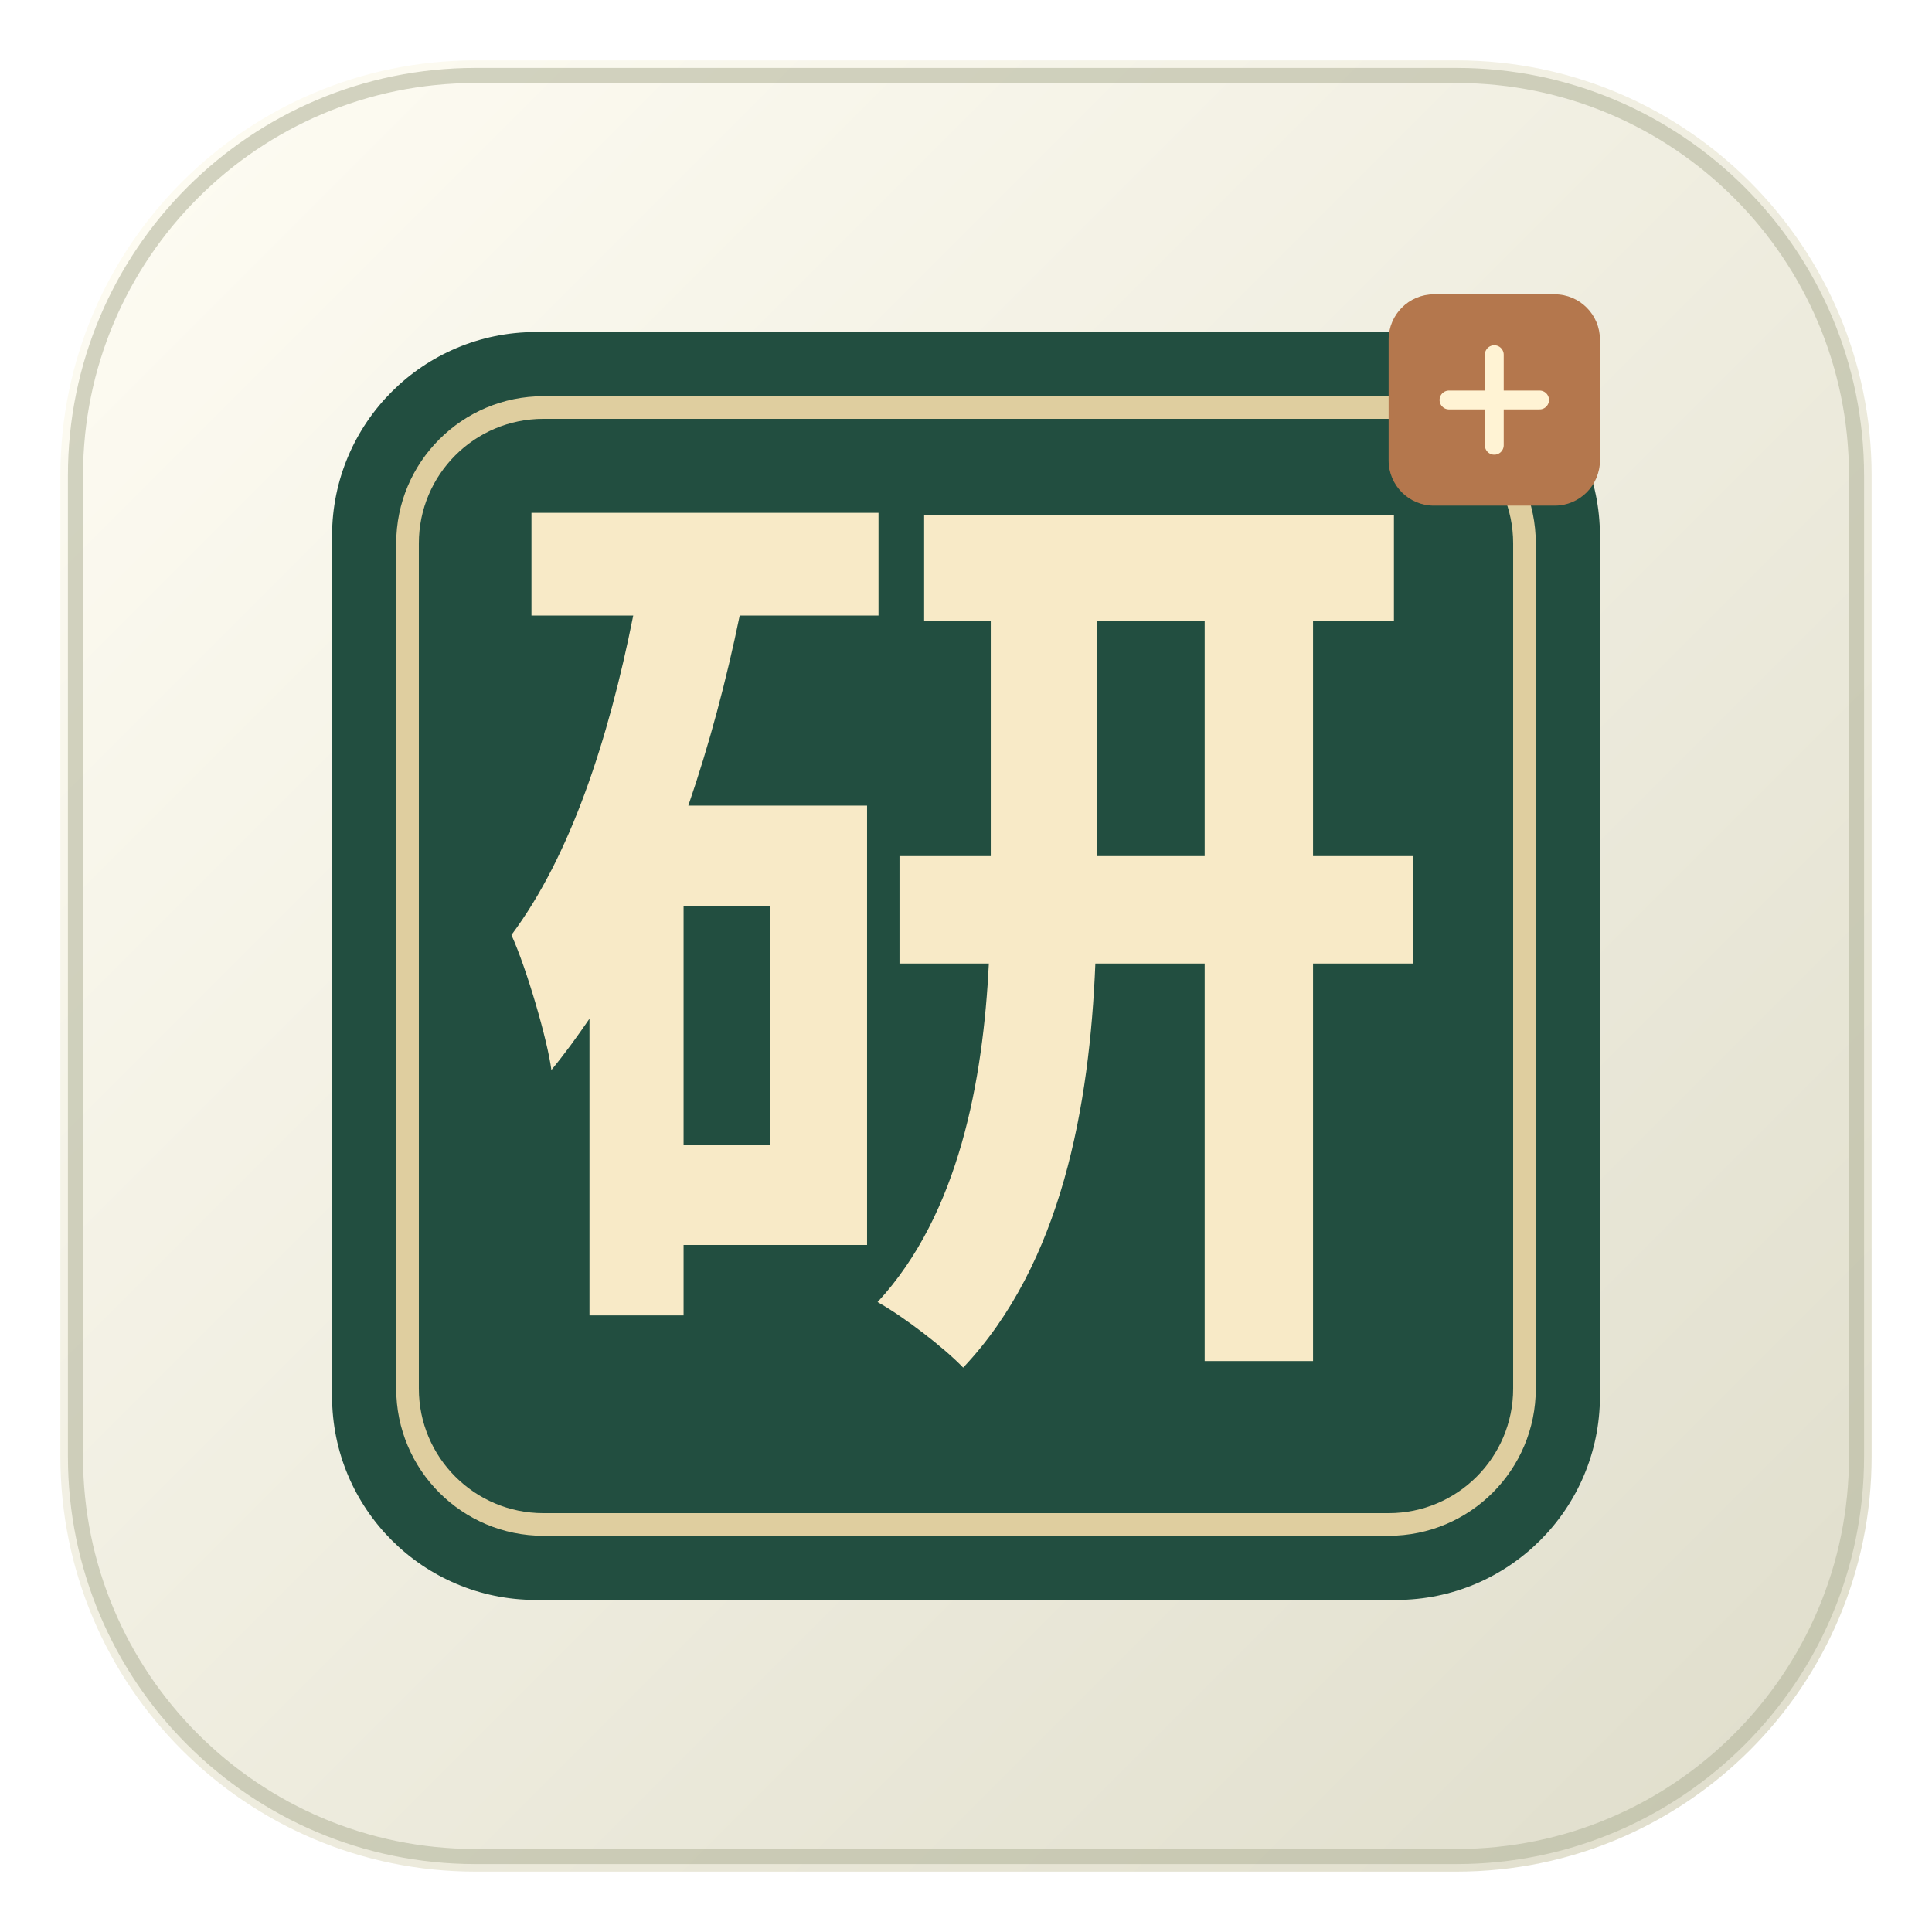
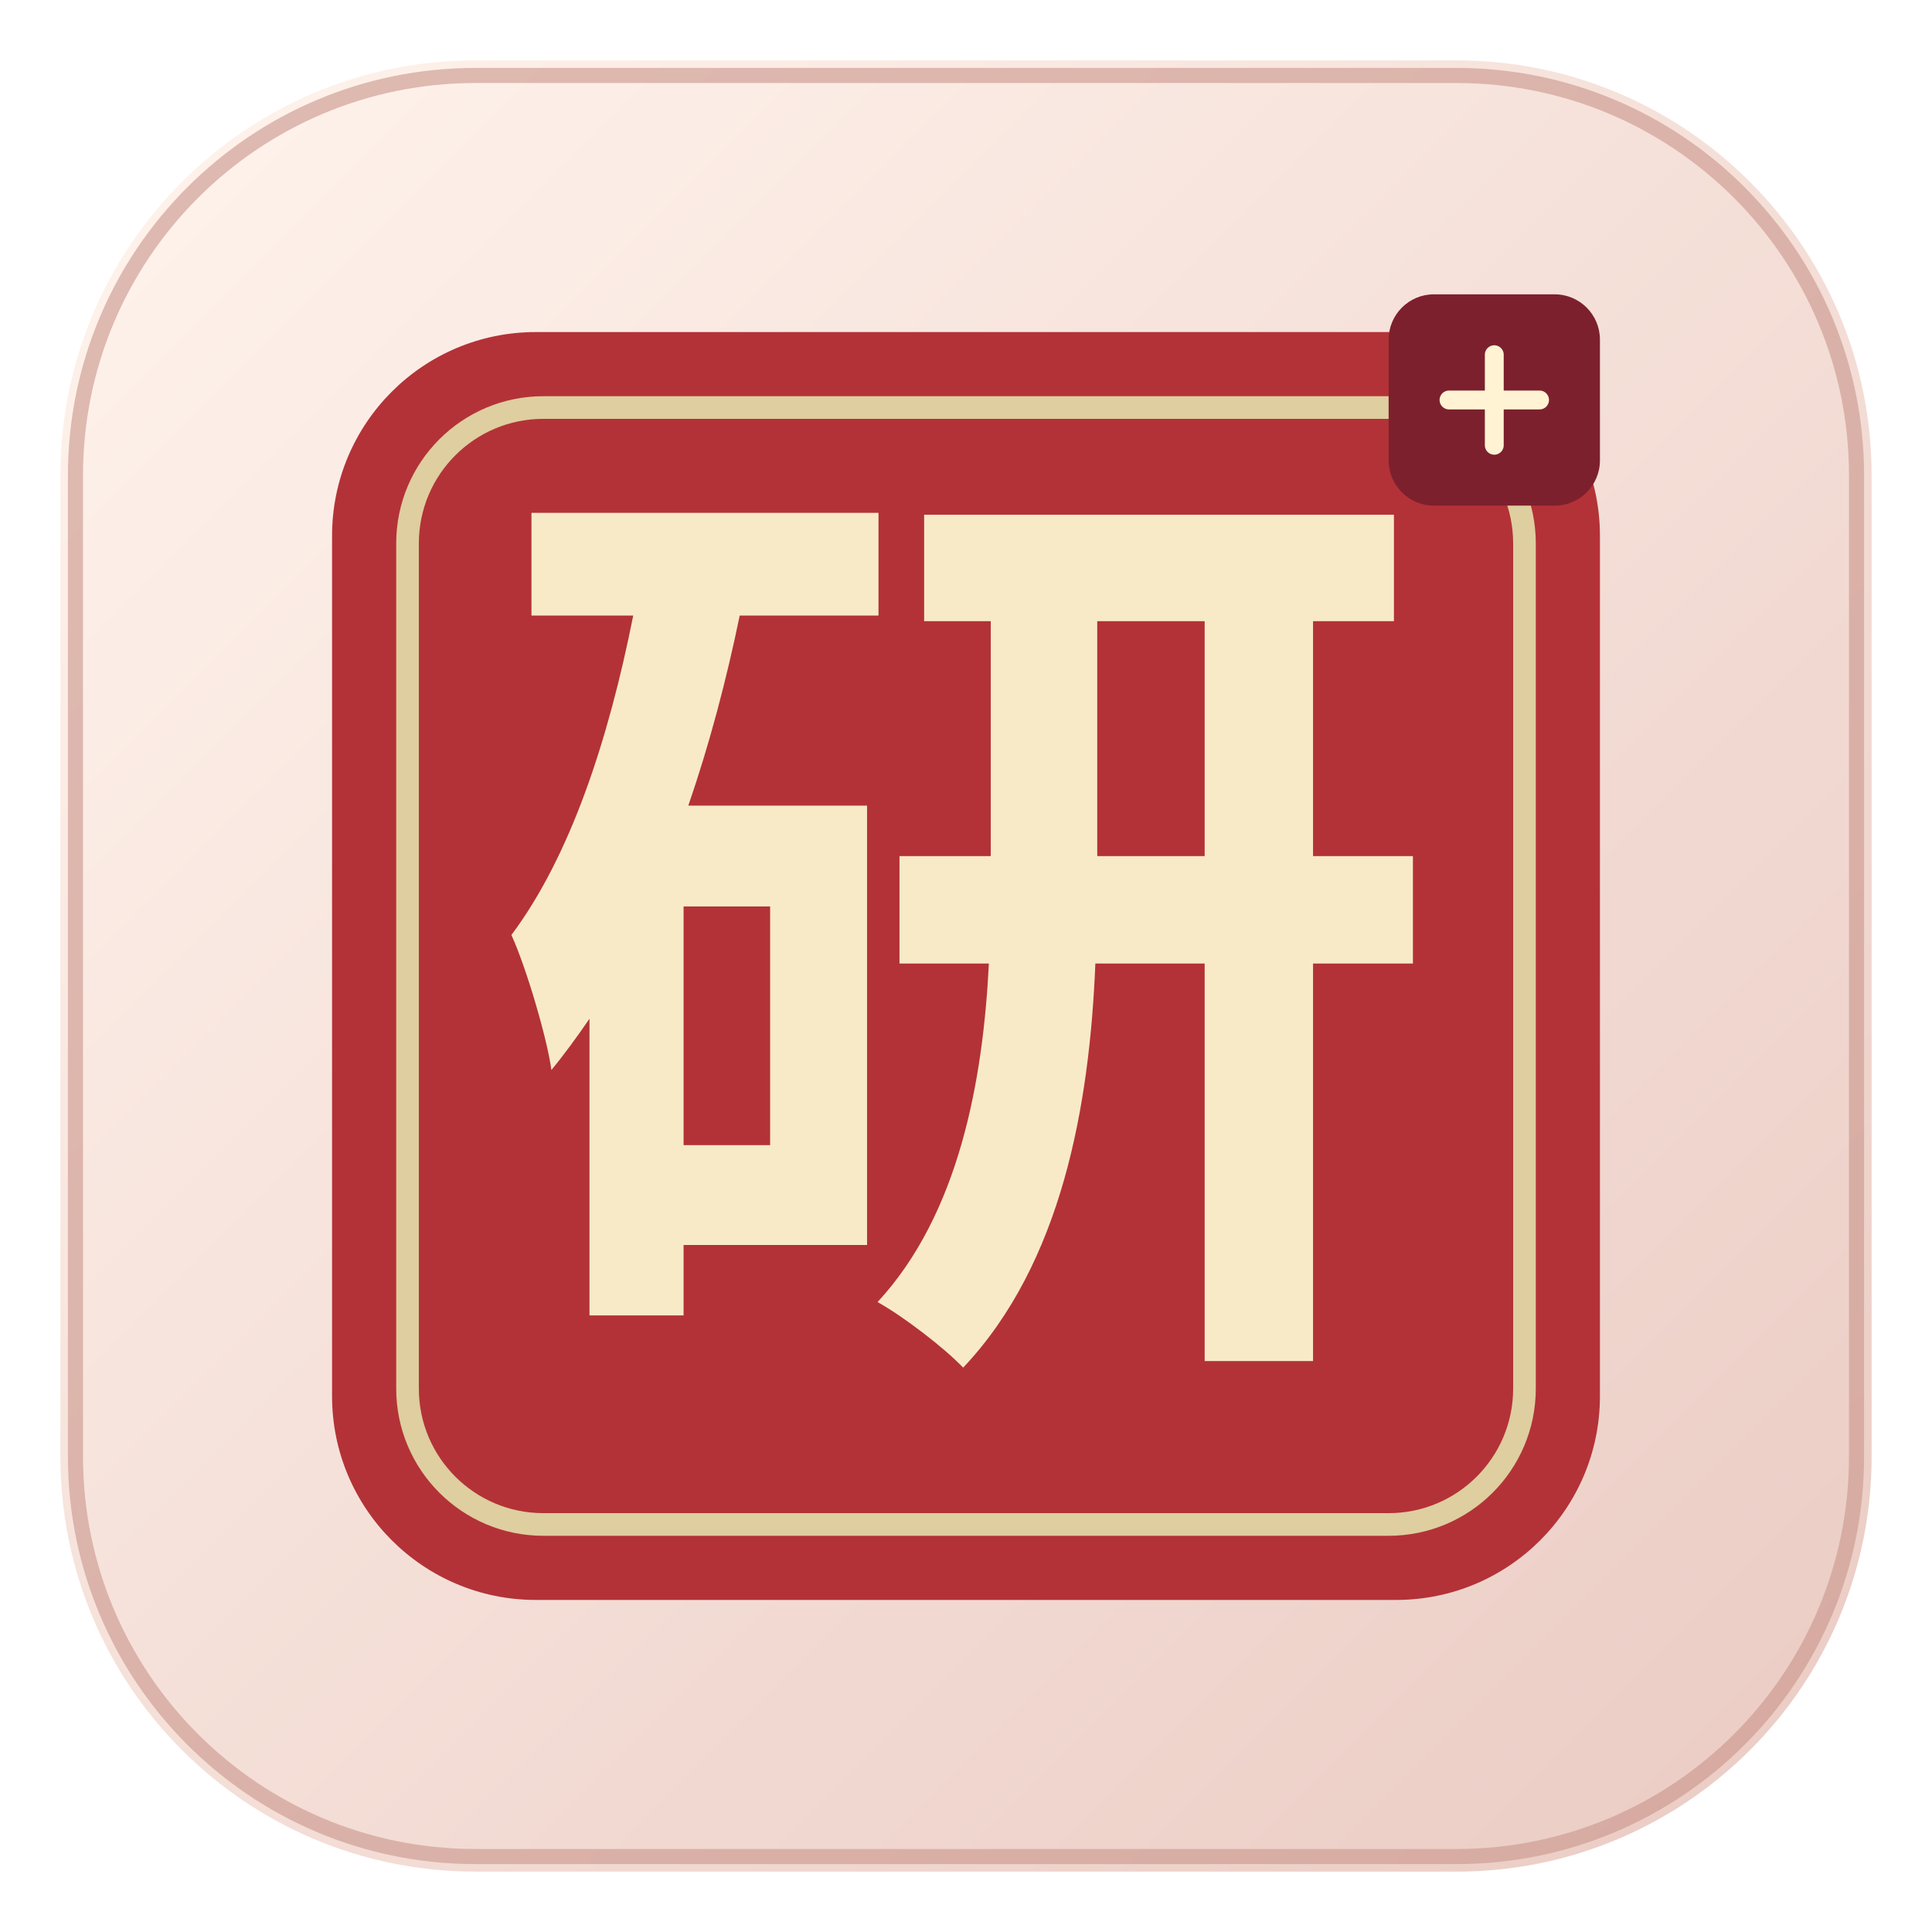
<svg xmlns="http://www.w3.org/2000/svg" viewBox="0 0 256 256">
  <defs>
    <linearGradient id="ivory" x2="1" y2="1">
-       <stop stop-color="#FFFDF4" />
-       <stop offset="1" stop-color="#DFDDCB" />
+       <stop stop-color="#FFF4ED" />
+       <stop offset="1" stop-color="#EACBC3" />
    </linearGradient>
  </defs>
  <rect x="8" y="8" width="240" height="240" rx="55" fill="url(#ivory)" />
-   <rect x="10" y="10" width="236" height="236" rx="53" fill="none" stroke="#B6B89F" stroke-opacity=".6" stroke-width="2" />
-   <rect x="44" y="44" width="168" height="168" rx="27" fill="#224E40" />
+   <rect x="10" y="10" width="236" height="236" rx="53" fill="none" stroke="#C9958B" stroke-opacity=".6" stroke-width="2" />
+   <rect x="44" y="44" width="168" height="168" rx="27" fill="#B33237" />
  <rect x="54" y="54" width="148" height="148" rx="18" fill="none" stroke="#DFCE9F" stroke-width="3" />
  <text x="128" y="169" text-anchor="middle" font-family="KaiTi,STKaiti,SimSun,serif" font-weight="bold" font-size="126" fill="#F8EAC7">研</text>
-   <rect x="184" y="39" width="28" height="28" rx="6" fill="#B4774D" />
+   <rect x="184" y="39" width="28" height="28" rx="6" fill="#7D202D" />
  <path d="M192 53H204M198 47V59" stroke="#FFF3D4" stroke-width="2.5" stroke-linecap="round" />
</svg>
